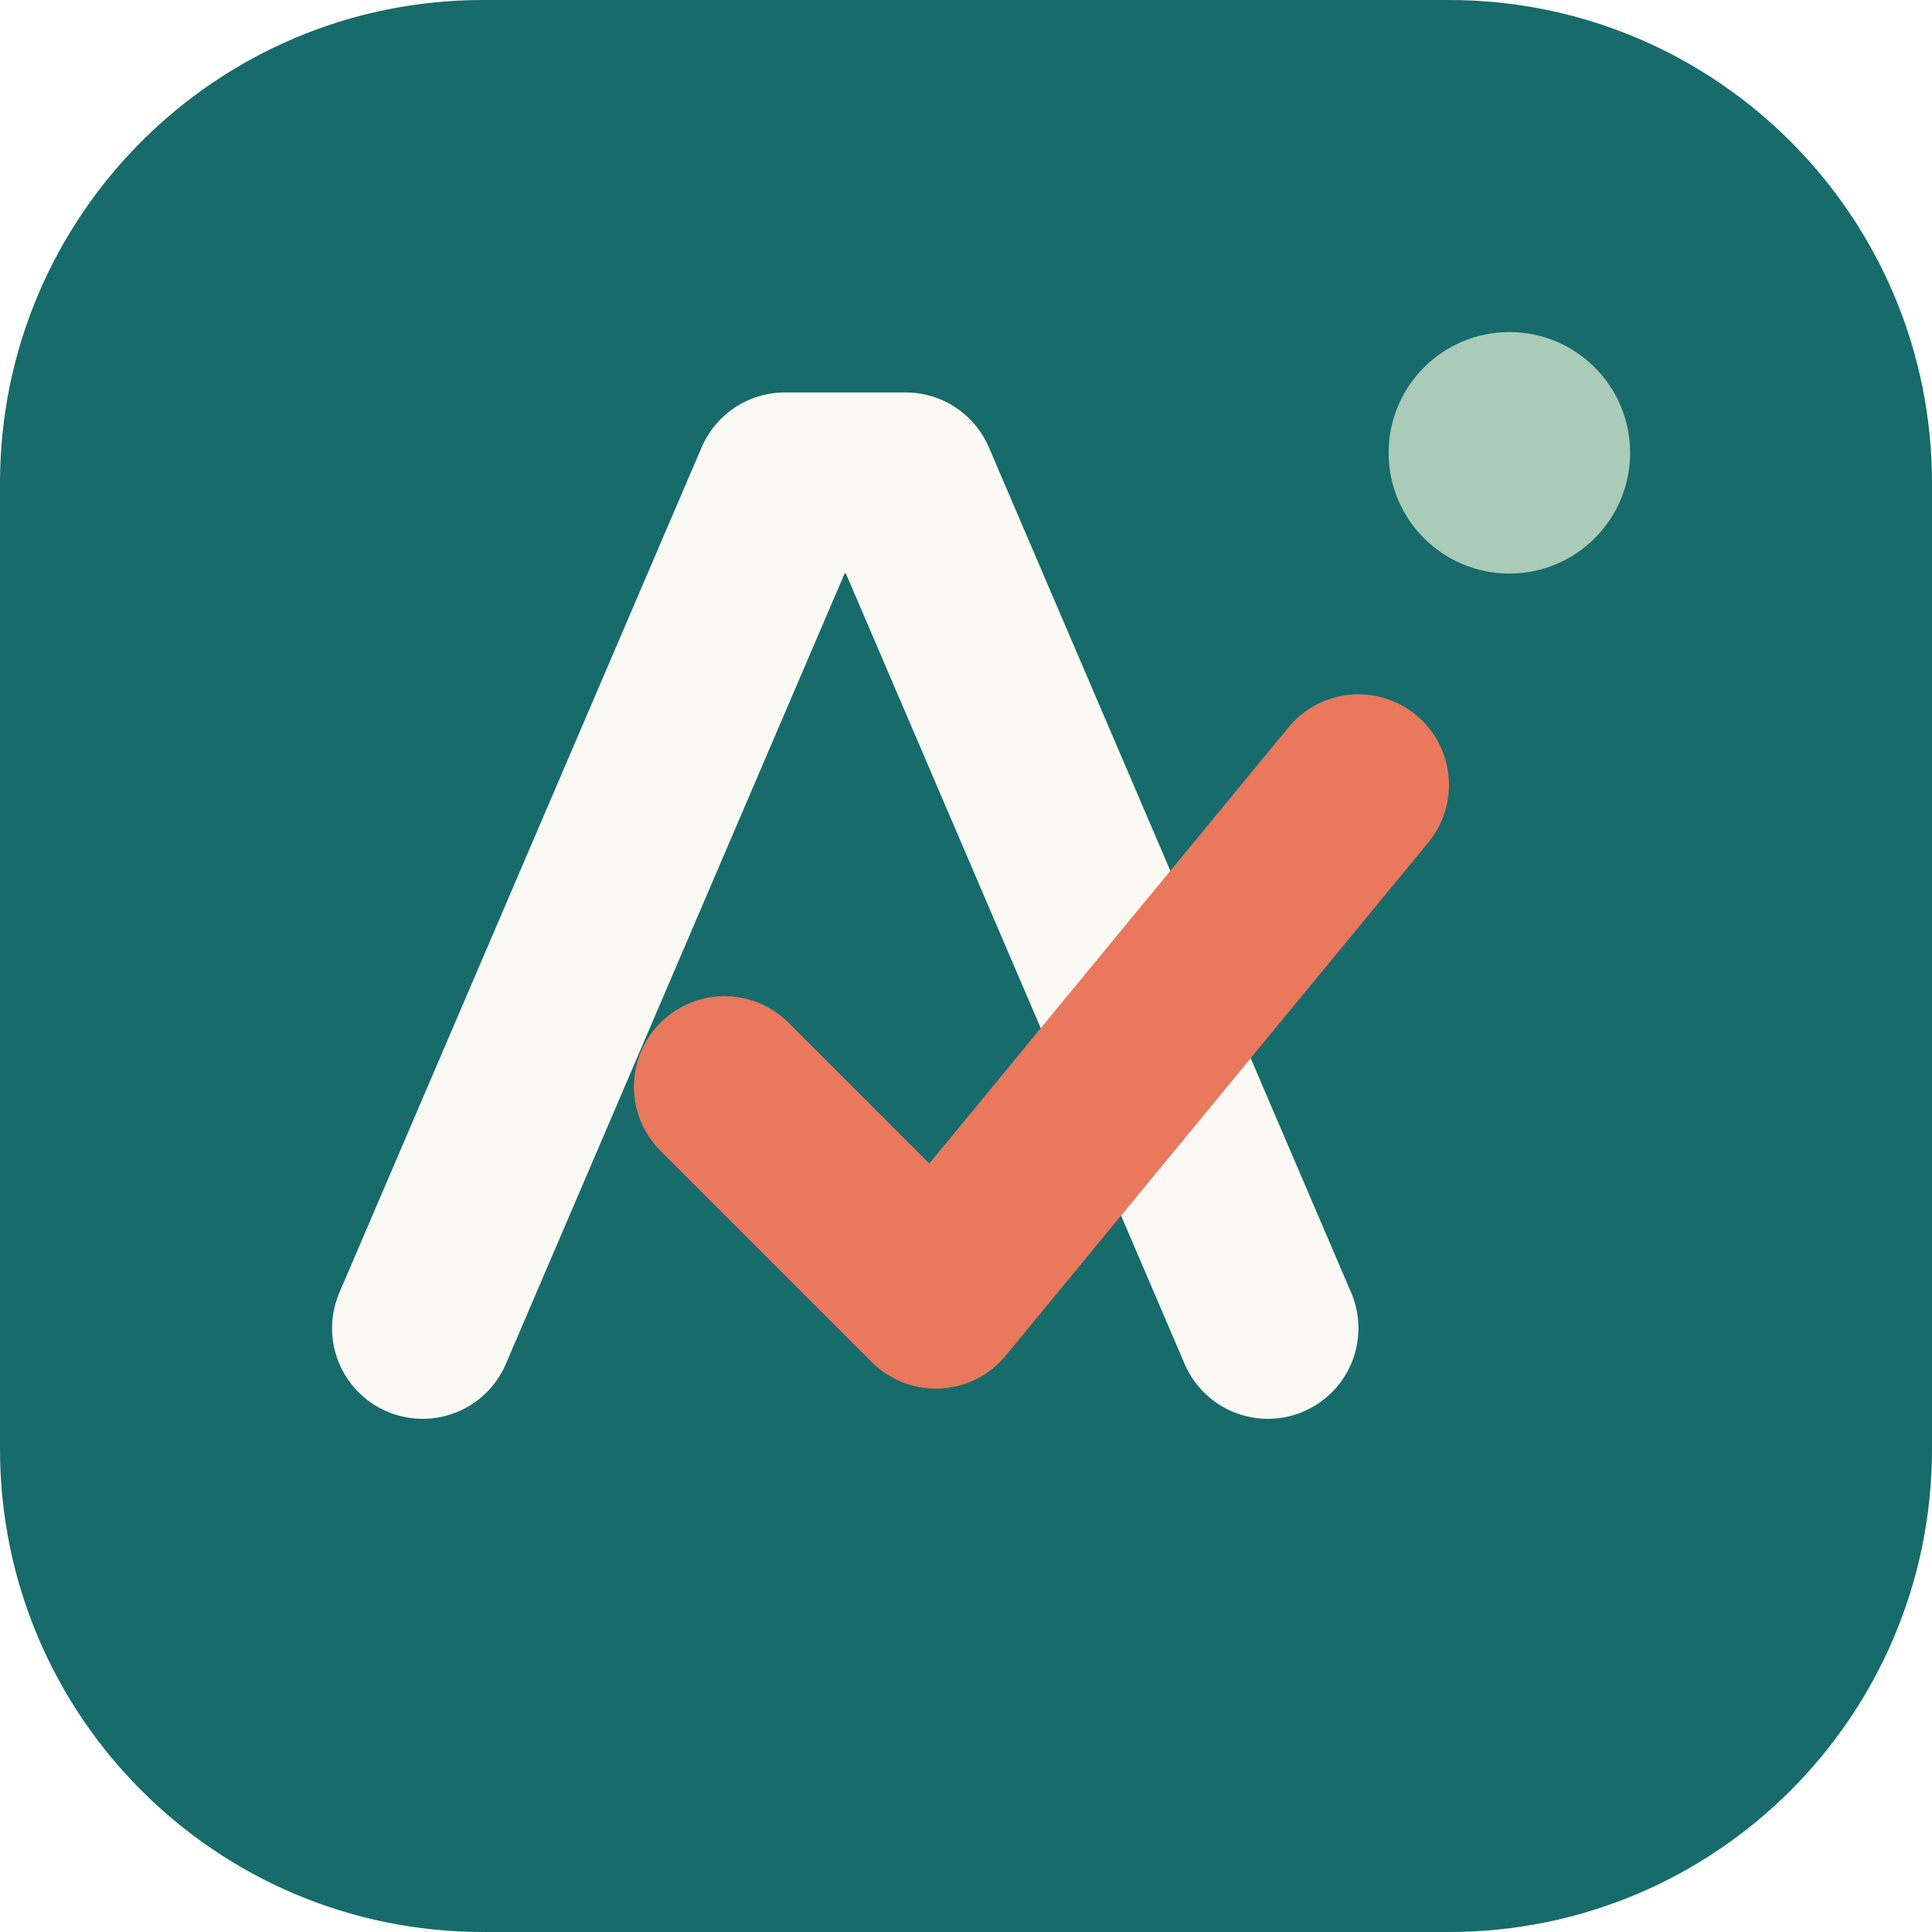
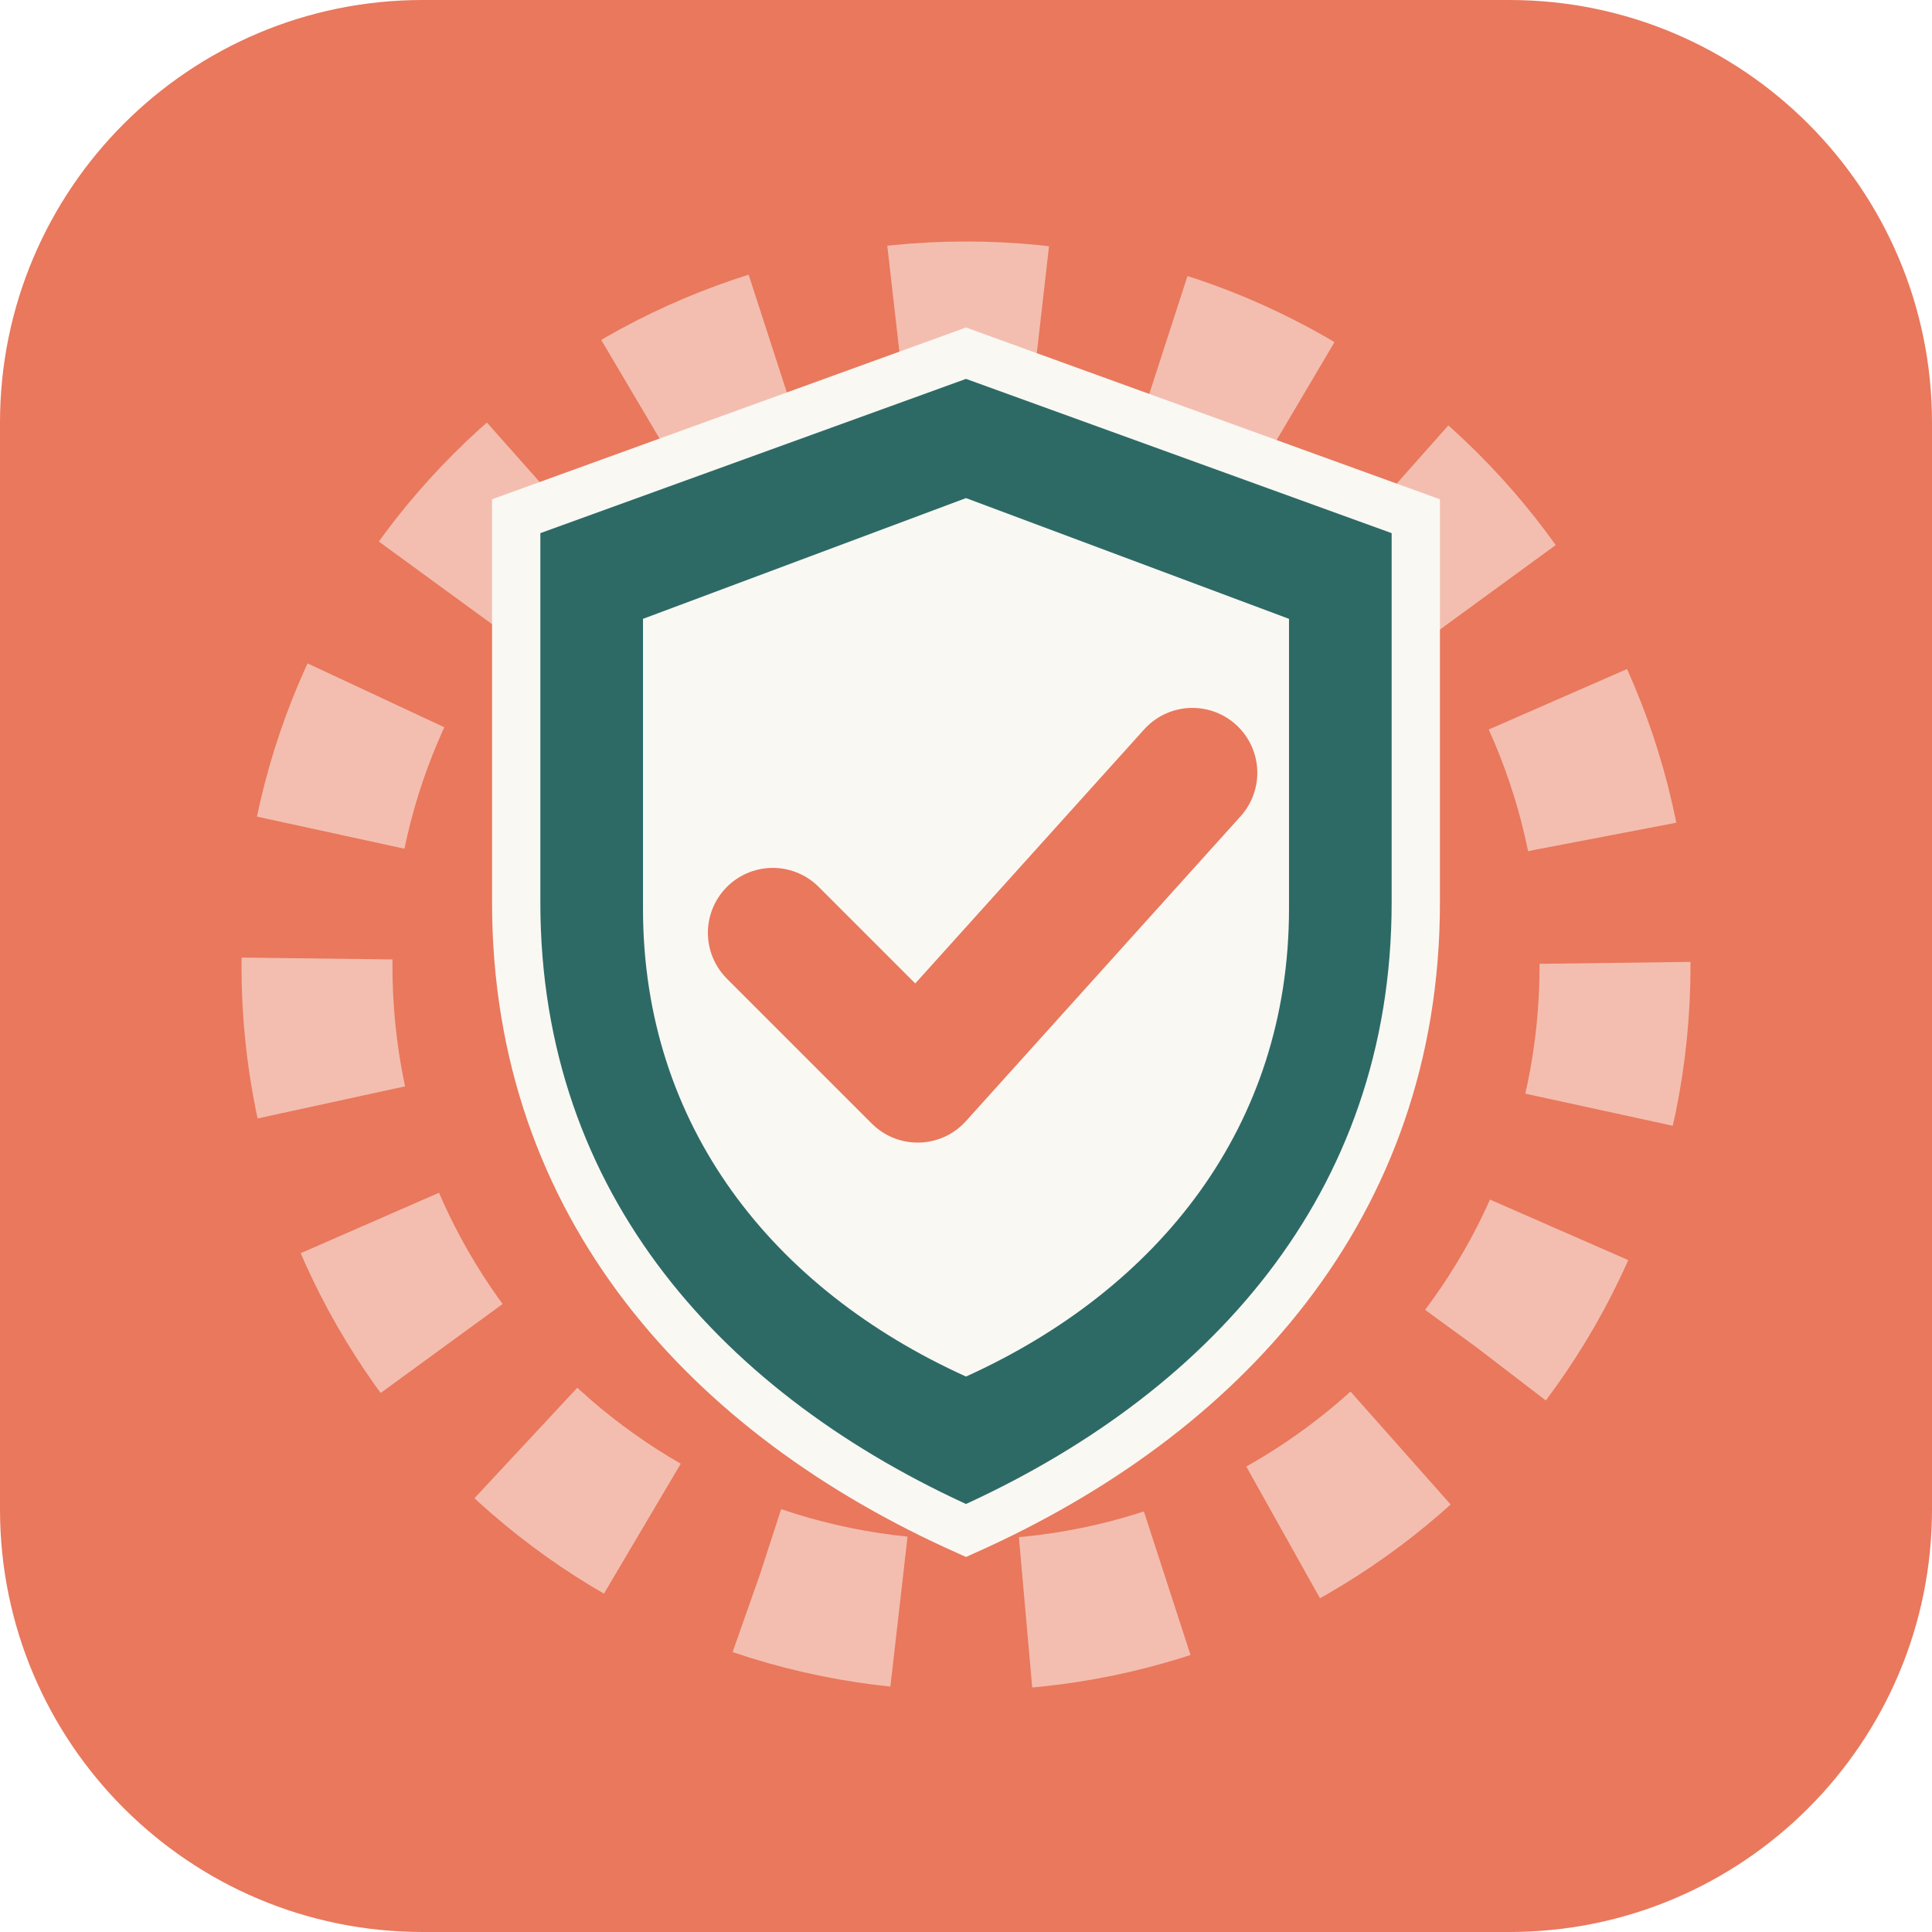
<svg xmlns="http://www.w3.org/2000/svg" viewBox="0 0 64 64">
-   <rect width="64" height="64" rx="16" fill="#176B6B" />
-   <path d="M14 44 26 16h4l12 28" fill="none" stroke="#FAF8F3" stroke-width="6" stroke-linecap="round" stroke-linejoin="round" />
-   <path d="m24 36 7 7 14-17" fill="none" stroke="#E9785D" stroke-width="6" stroke-linecap="round" stroke-linejoin="round" />
-   <circle cx="50" cy="15" r="4" fill="#A9CBB7" />
+   <rect width="64" height="64" rx="14" fill="#E9785D" />
+   <circle cx="32" cy="32" r="21.5" fill="none" stroke="#FAF8F3" stroke-opacity=".55" stroke-width="5" stroke-dasharray="4.8 4.2" />
+   <path d="M32 11.7 46.9 17.1V29.9C46.9 40 40.5 46.9 32 50.7 23.5 46.9 17.1 40 17.1 29.9V17.1Z" fill="#2D6A66" stroke="#FAF8F3" stroke-width="1.6" />
+   <path d="M32 16.5 42.7 20.5V30.1C42.7 37.3 38.4 42.7 32 45.6 25.6 42.7 21.3 37.3 21.3 30.1V20.5Z" fill="#FAF8F3" />
+   <path d="m25.6 30.9 4.8 4.8 9.1-10.1" fill="none" stroke="#E9785D" stroke-width="4.3" stroke-linecap="round" stroke-linejoin="round" />
</svg>
